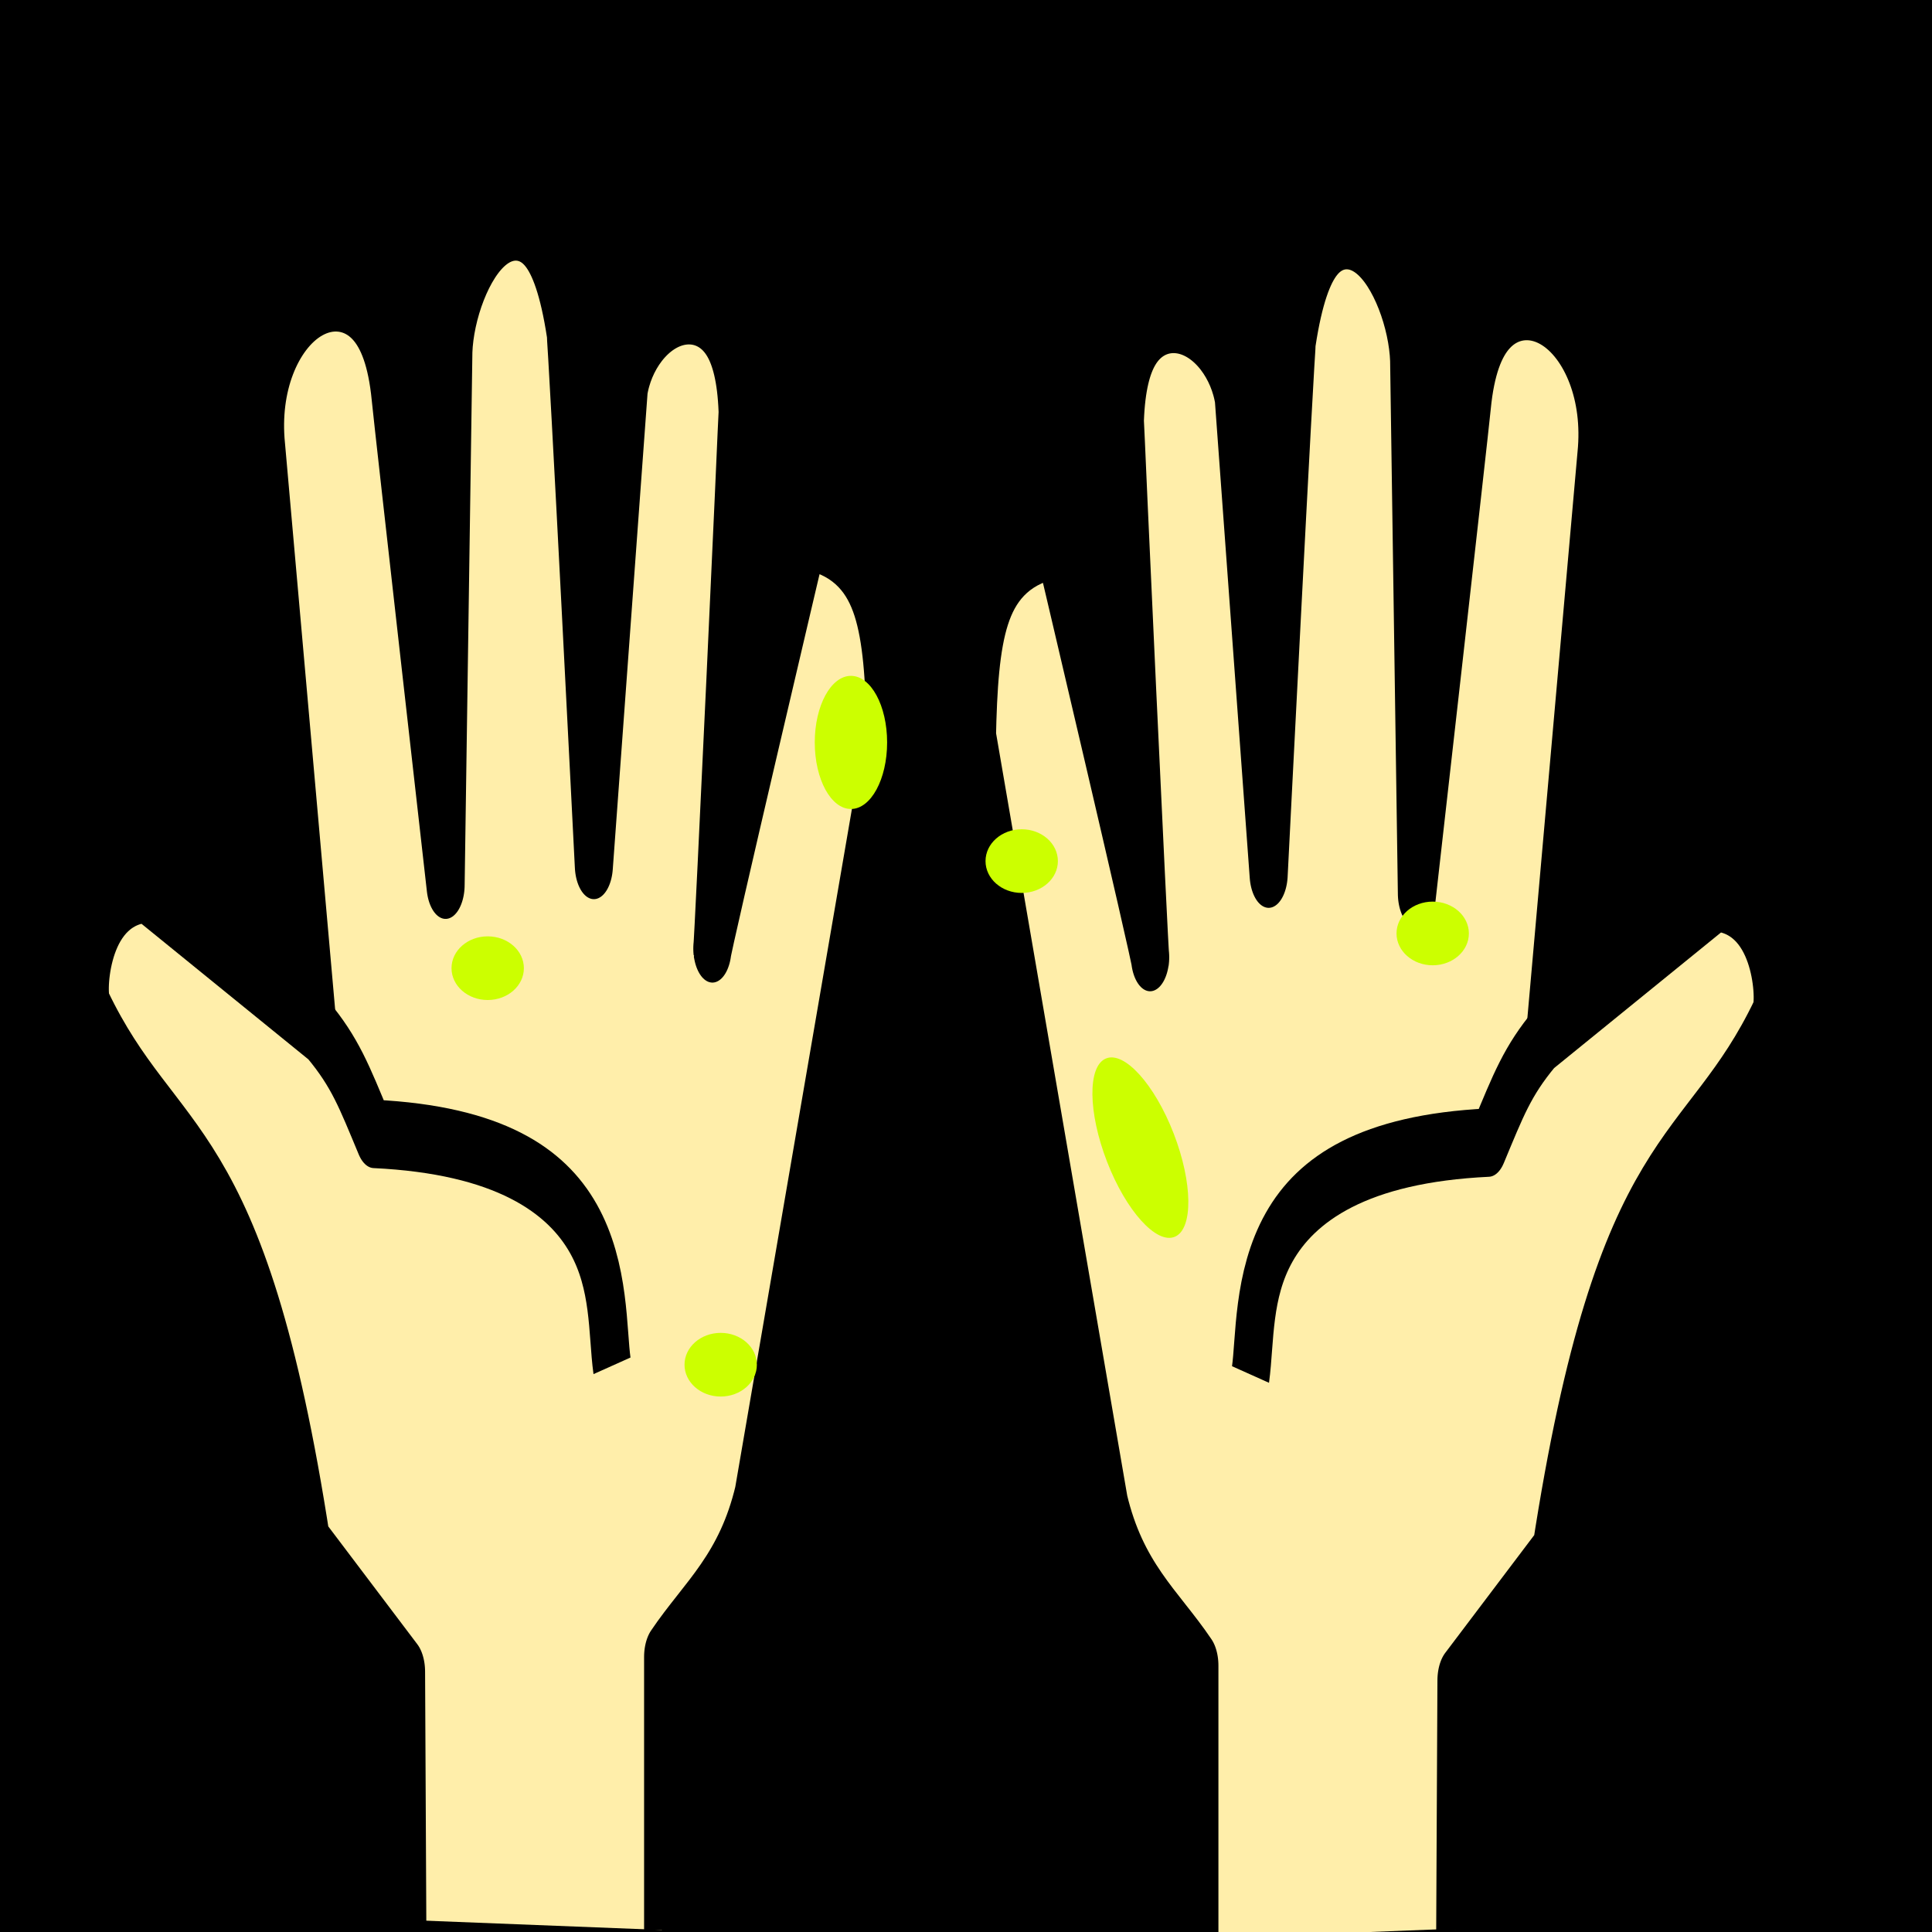
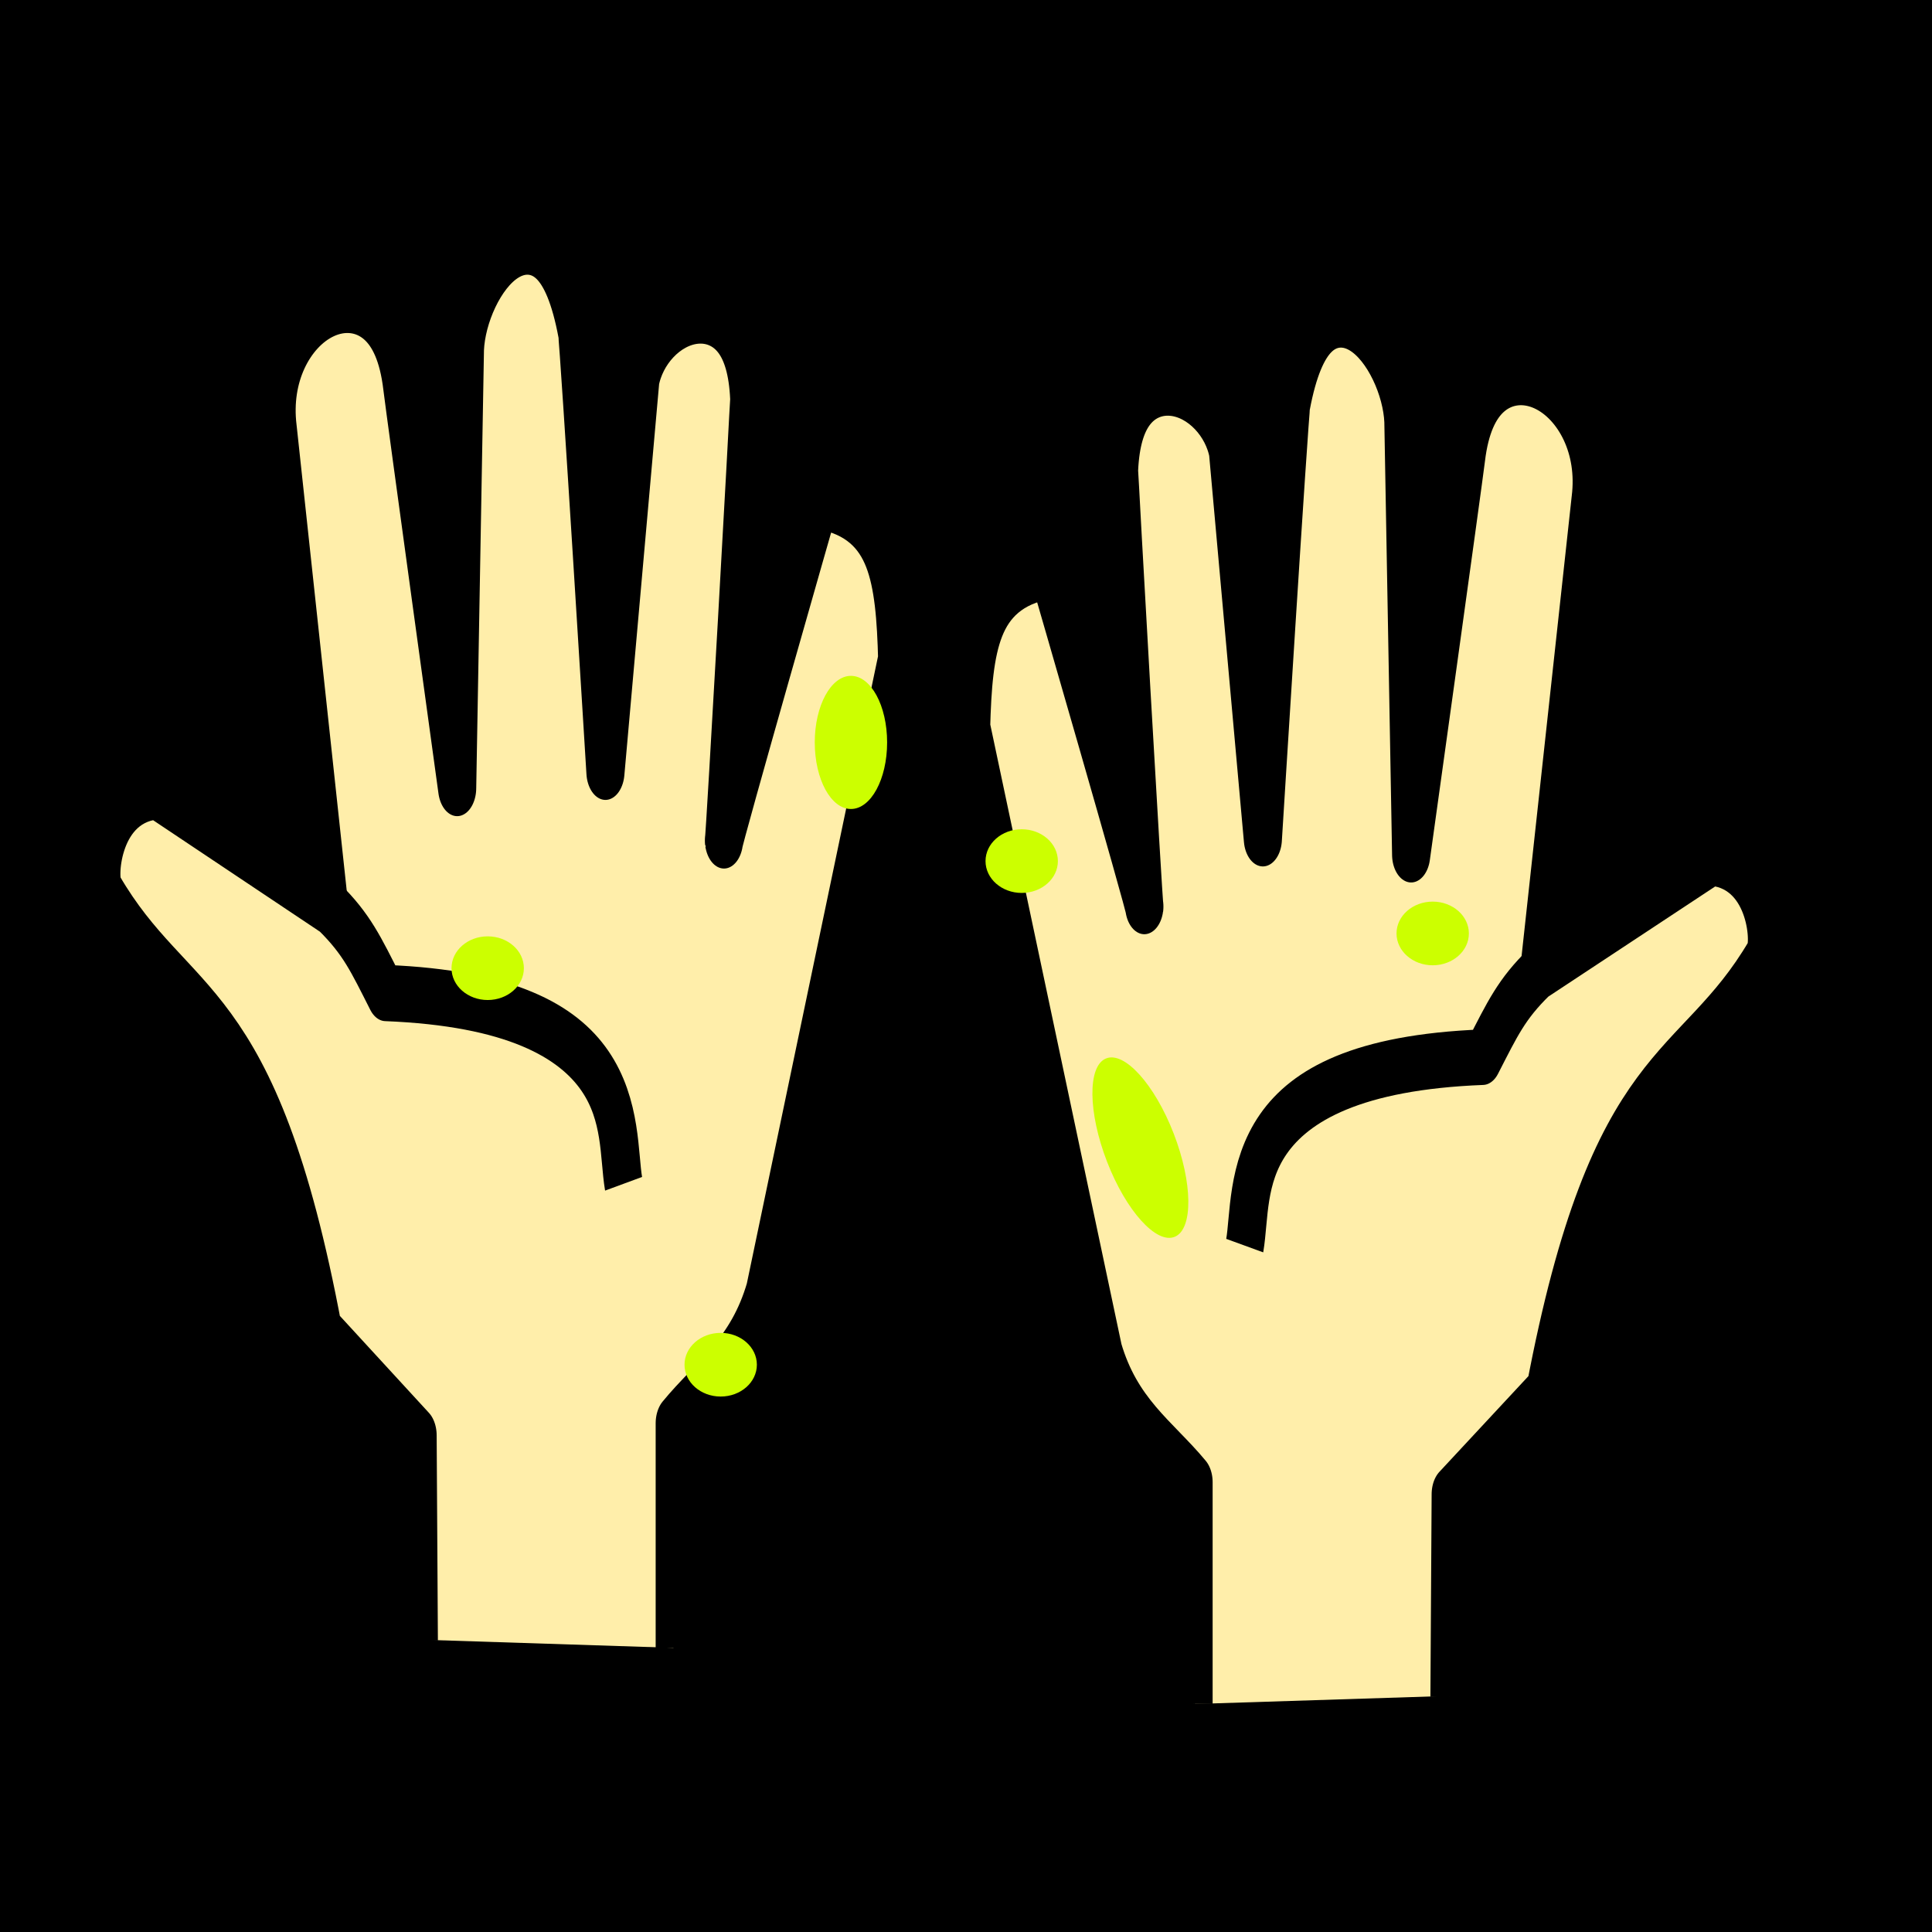
<svg xmlns="http://www.w3.org/2000/svg" viewBox="0 0 512 512" id="svg18229" version="1.1" width="100%" height="100%">
  <defs id="defs18255" />
-   <path d="m0,0h512v512h-512z" id="path18231" />
-   <path id="path18237" d="m 260.893,150.642 45.922,353.388 h -91.845 z" />
-   <path d="m 512.955,511.812 0,-512 -512,0 0,512 z" id="path18950" />
-   <g id="g3002-1" transform="matrix(-0.5611852,0,0,1.006468,278.0839,-5.807925)" style="fill:#ffeeaa">
+   <path d="M -15.341,-6.136 H 533.477 V 531.943 H -15.341 z" id="path18231" />
+   <g id="g3002-1" transform="matrix(-0.5611852,0,0,0.8278911,281.1521,11.20217)" style="fill:#ffeeaa">
    <path id="path18952-7" d="m 302.686,511.321 -119.743,2.623 61.089,-105.876 z" style="fill:#ffeeaa" />
    <path id="path18954-4" d="m 345.959,274.193 23.851,-150.136 c 6.87,-37.987 -50.8,-60.063 -58.709,-14.371 -1.21,6.989 -25.991,129.037 -25.991,129.037 l -3.669,-140.657 c -1.574,-24.576 -39.09,-56.292 -52.899,-5.81 -0.998,3.648 -13.454,141.268 -13.454,141.268 l -16.512,-125.98 c -6.224,-22.305 -48.759,-33.196 -51.37,6.115 -0.122,1.831 11.62,143.103 11.925,141.88 0.306,-1.223 -45.097,-108.646 -45.097,-108.646 -31.707,3.649 -35.732,23.737 -36.724,50.827 l 62.557,202.757 c 9.154,21.382 27.415,29.105 42.503,41.586 l 0,71.857" style="fill:#ffeeaa;stroke:#000000;stroke-width:18;stroke-linejoin:round" />
    <path id="path18956-0" d="m 303.21,511.691 0.581,-65.73 44.541,-32.865 c 29.867,-108.318 68.091,-99.704 103.046,-140.436 4.761,-5.179 0.865,-31.238 -24.182,-32.843 l -81.721,37.019 c -12.995,8.704 -17.202,15.011 -26.549,27.503 -118.364,3.16 -107.882,42.993 -112.402,61.062" style="fill:#ffeeaa;stroke:#000000;stroke-width:18;stroke-linejoin:round" />
  </g>
-   <g id="g3002-1-9" transform="matrix(0.5611852,0,0,1.006468,215.5006,-3.506836)" style="fill:#ffeeaa">
+   <g id="g3002-1-9" transform="matrix(0.5611852,0,0,0.8177918,213.9665,31.27756)" style="fill:#ffeeaa">
    <path id="path18952-7-4" d="m 302.686,511.321 -119.743,2.623 61.089,-105.876 z" style="fill:#ffeeaa" />
    <path id="path18954-4-8" d="m 345.959,274.193 23.851,-150.136 c 6.87,-37.987 -50.8,-60.063 -58.709,-14.371 -1.21,6.989 -25.991,129.037 -25.991,129.037 l -3.669,-140.657 c -1.574,-24.576 -39.09,-56.292 -52.899,-5.81 -0.998,3.648 -13.454,141.268 -13.454,141.268 l -16.512,-125.98 c -6.224,-22.305 -48.759,-33.196 -51.37,6.115 -0.122,1.831 11.62,143.103 11.925,141.88 0.306,-1.223 -45.097,-108.646 -45.097,-108.646 -31.707,3.649 -35.732,23.737 -36.724,50.827 l 62.557,202.757 c 9.154,21.382 27.415,29.105 42.503,41.586 l 0,71.857" style="fill:#ffeeaa;stroke:#000000;stroke-width:18;stroke-linejoin:round" />
    <path id="path18956-0-8" d="m 303.21,511.691 0.581,-65.73 44.541,-32.865 c 29.867,-108.318 68.091,-99.704 103.046,-140.436 4.761,-5.179 0.865,-31.238 -24.182,-32.843 l -81.721,37.019 c -12.995,8.704 -17.202,15.011 -26.549,27.503 -118.364,3.16 -107.882,42.993 -112.402,61.062" style="fill:#ffeeaa;stroke:#000000;stroke-width:18;stroke-linejoin:round" />
  </g>
  <path style="fill:#ccff00;fill-opacity:1;stroke:none" id="path3015" d="m 179.485,56 a 16.491,18.792 0 1 1 -32.982,0 16.491,18.792 0 1 1 32.982,0 z" transform="matrix(0.5813954,0,0,0.4489796,34.48072,231.4358)" />
  <path style="fill:#ccff00;fill-opacity:1;stroke:none" id="path3015-1" d="m 179.485,56 a 16.491,18.792 0 1 1 -32.982,0 16.491,18.792 0 1 1 32.982,0 z" transform="matrix(0.5813954,0,0,0.4489796,175.998,203.0556)" />
  <path style="fill:#ccff00;fill-opacity:1;stroke:none" id="path3015-1-7" d="m 179.485,56 a 16.491,18.792 0 1 1 -32.982,0 16.491,18.792 0 1 1 32.982,0 z" transform="matrix(0.5813954,0,0,0.4489796,284.9164,222.2314)" />
  <path style="fill:#ccff00;fill-opacity:1;stroke:none" id="path3015-1-7-4" d="m 179.485,56 a 16.491,18.792 0 1 1 -32.982,0 16.491,18.792 0 1 1 32.982,0 z" transform="matrix(0.5813954,0,0,0.9387755,130.7431,144.1788)" />
  <path style="fill:#ccff00;fill-opacity:1;stroke:none" id="path3015-0" d="m 179.485,56 a 16.491,18.792 0 1 1 -32.982,0 16.491,18.792 0 1 1 32.982,0 z" transform="matrix(0.5813954,0,0,0.4489796,96.22672,336.519)" />
  <path style="fill:#ccff00;fill-opacity:1;stroke:none" id="path3015-0-9" d="m 179.485,56 a 16.491,18.792 0 1 1 -32.982,0 16.491,18.792 0 1 1 32.982,0 z" transform="matrix(0.5355839,-0.2262088,0.4864656,1.256687,187.6712,270.6308)" />
</svg>
